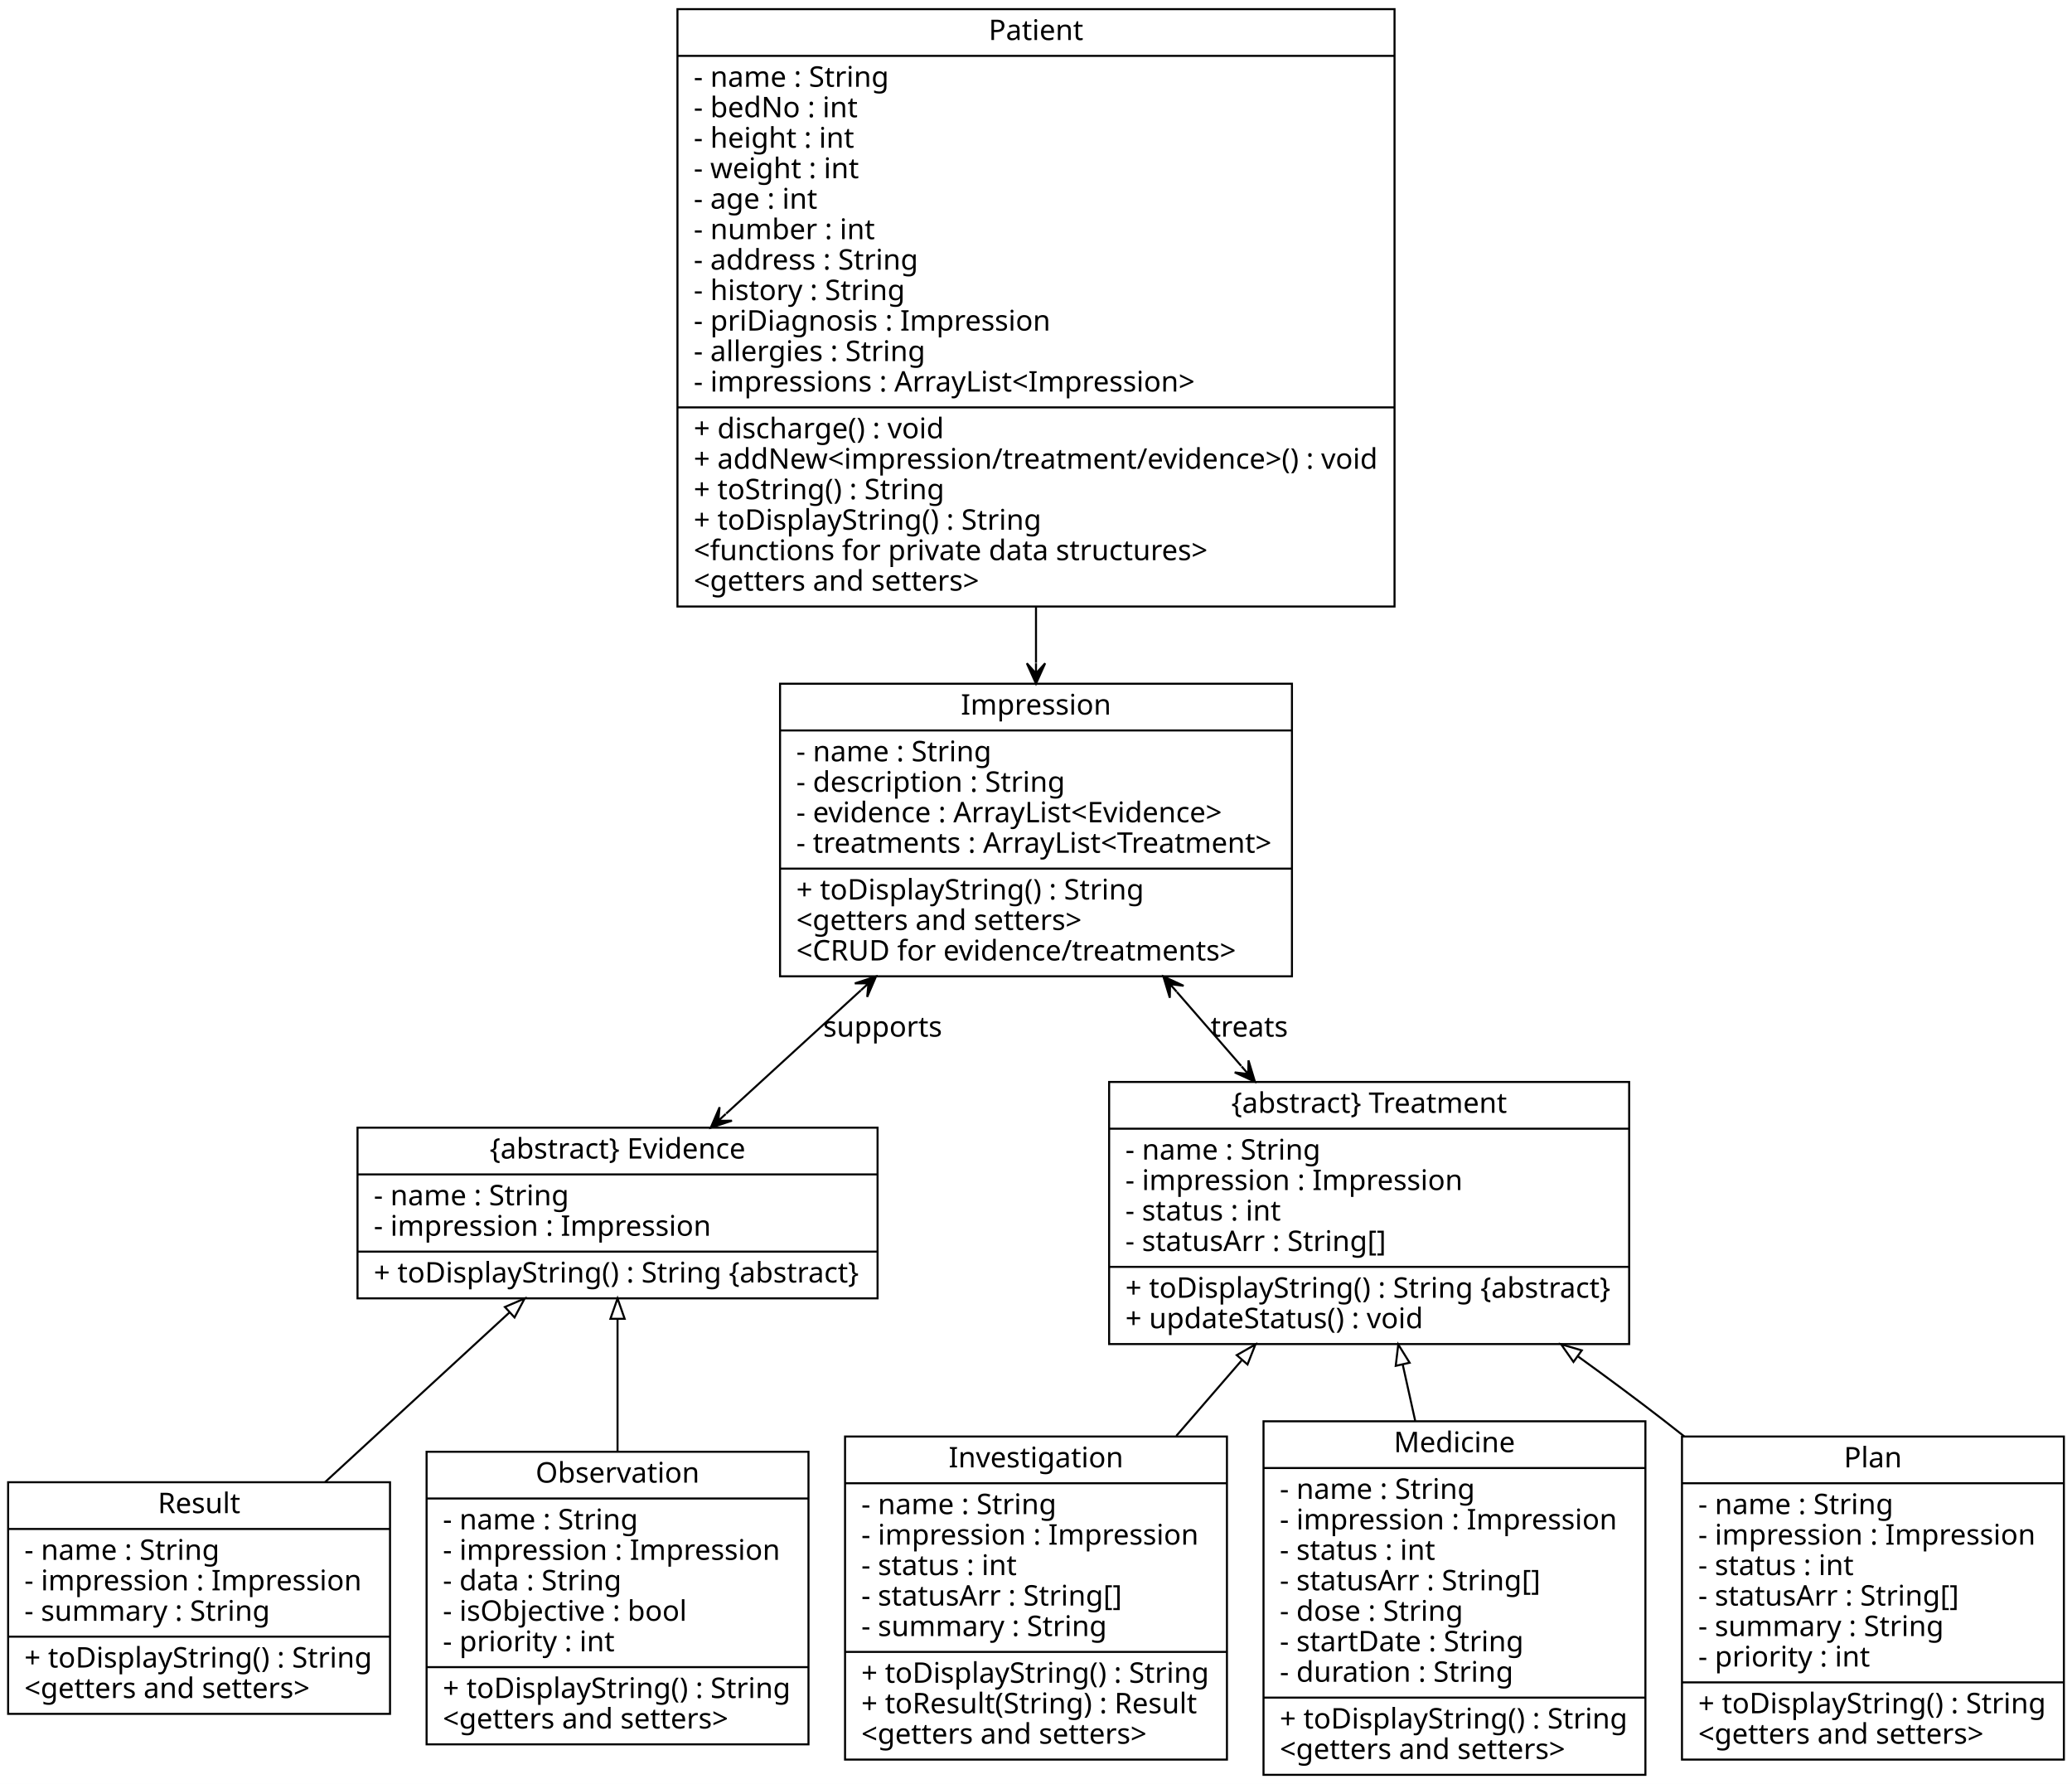
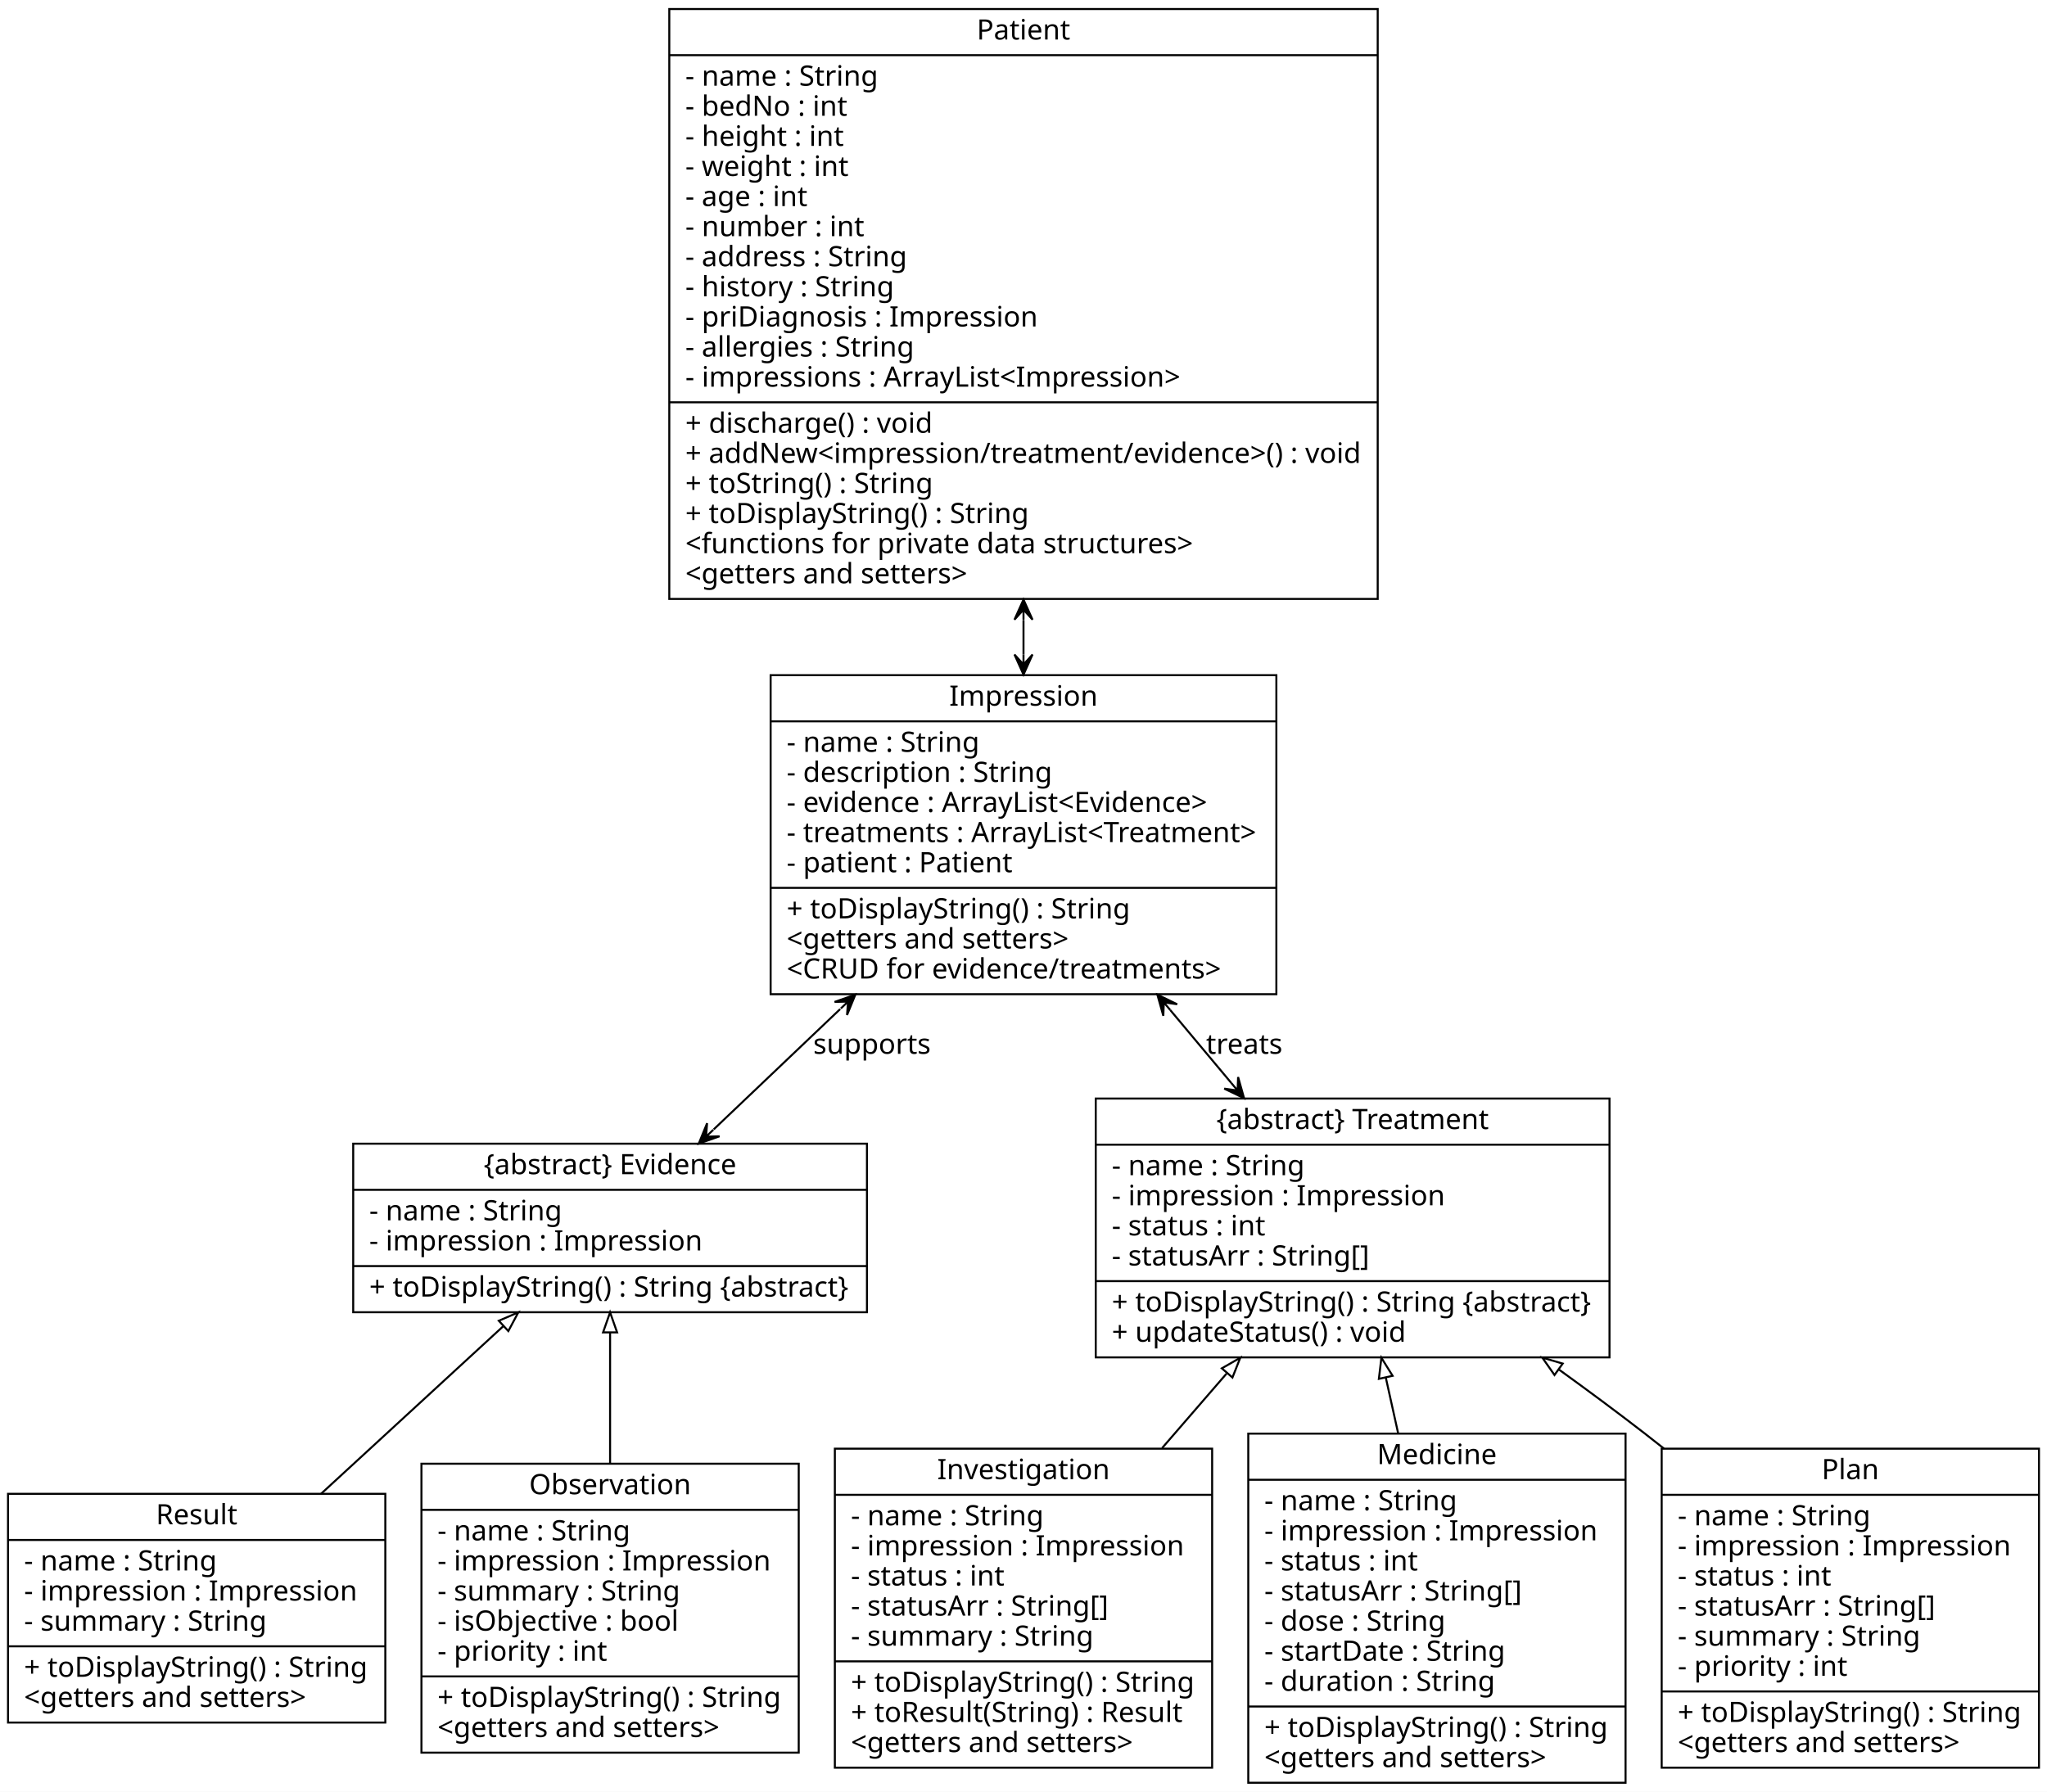
- <svg xmlns="http://www.w3.org/2000/svg" width="1020pt" height="878pt" viewBox="0.00 0.00 1020.00 878.00">
-   <g id="graph0" class="graph" transform="scale(1 1) rotate(0) translate(4 874)">
-     <polygon fill="#ffffff" stroke="transparent" points="-4,4 -4,-874 1016,-874 1016,4 -4,4" />
+ <svg xmlns="http://www.w3.org/2000/svg" width="1020pt" height="893pt" viewBox="0.00 0.00 1020.00 893.00">
+   <g id="graph0" class="graph" transform="scale(1 1) rotate(0) translate(4 889)">
+     <polygon fill="#ffffff" stroke="transparent" points="-4,4 -4,-889 1016,-889 1016,4 -4,4" />
    <g id="node1" class="node">
-       <polygon fill="none" stroke="#000000" points="329.5,-575.5 329.5,-869.5 682.5,-869.5 682.5,-575.5 329.5,-575.5" />
-       <text text-anchor="middle" x="506" y="-854.3" font-family="Times-Roman" font-size="14.00" fill="#000000">Patient</text>
-       <polyline fill="none" stroke="#000000" points="329.5,-846.5 682.5,-846.5 " />
-       <text text-anchor="start" x="337.5" y="-831.3" font-family="Times-Roman" font-size="14.00" fill="#000000">- name : String</text>
-       <text text-anchor="start" x="337.5" y="-816.3" font-family="Times-Roman" font-size="14.00" fill="#000000"> - bedNo : int</text>
-       <text text-anchor="start" x="337.5" y="-801.3" font-family="Times-Roman" font-size="14.00" fill="#000000"> - height : int</text>
-       <text text-anchor="start" x="337.5" y="-786.3" font-family="Times-Roman" font-size="14.00" fill="#000000"> - weight : int</text>
-       <text text-anchor="start" x="337.5" y="-771.3" font-family="Times-Roman" font-size="14.00" fill="#000000"> - age : int</text>
-       <text text-anchor="start" x="337.5" y="-756.3" font-family="Times-Roman" font-size="14.00" fill="#000000"> - number : int</text>
-       <text text-anchor="start" x="337.5" y="-741.3" font-family="Times-Roman" font-size="14.00" fill="#000000"> - address : String</text>
-       <text text-anchor="start" x="337.5" y="-726.3" font-family="Times-Roman" font-size="14.00" fill="#000000"> - history : String</text>
-       <text text-anchor="start" x="337.5" y="-711.3" font-family="Times-Roman" font-size="14.00" fill="#000000"> - priDiagnosis : Impression</text>
-       <text text-anchor="start" x="337.5" y="-696.3" font-family="Times-Roman" font-size="14.00" fill="#000000"> - allergies : String</text>
-       <text text-anchor="start" x="337.5" y="-681.3" font-family="Times-Roman" font-size="14.00" fill="#000000"> - impressions : ArrayList&lt;Impression&gt;</text>
-       <polyline fill="none" stroke="#000000" points="329.5,-673.5 682.5,-673.5 " />
-       <text text-anchor="start" x="337.5" y="-658.3" font-family="Times-Roman" font-size="14.00" fill="#000000">+ discharge() : void</text>
-       <text text-anchor="start" x="337.5" y="-643.3" font-family="Times-Roman" font-size="14.00" fill="#000000"> + addNew&lt;impression/treatment/evidence&gt;() : void</text>
-       <text text-anchor="start" x="337.5" y="-628.3" font-family="Times-Roman" font-size="14.00" fill="#000000"> + toString() : String</text>
-       <text text-anchor="start" x="337.5" y="-613.3" font-family="Times-Roman" font-size="14.00" fill="#000000"> + toDisplayString() : String</text>
-       <text text-anchor="start" x="337.5" y="-598.3" font-family="Times-Roman" font-size="14.00" fill="#000000"> &lt;functions for private data structures&gt;</text>
-       <text text-anchor="start" x="337.5" y="-583.3" font-family="Times-Roman" font-size="14.00" fill="#000000"> &lt;getters and setters&gt;</text>
+       <polygon fill="none" stroke="#000000" points="329.5,-590.5 329.5,-884.5 682.5,-884.5 682.5,-590.5 329.5,-590.5" />
+       <text text-anchor="middle" x="506" y="-869.3" font-family="Times-Roman" font-size="14.00" fill="#000000">Patient</text>
+       <polyline fill="none" stroke="#000000" points="329.5,-861.5 682.5,-861.5 " />
+       <text text-anchor="start" x="337.5" y="-846.3" font-family="Times-Roman" font-size="14.00" fill="#000000">- name : String</text>
+       <text text-anchor="start" x="337.5" y="-831.3" font-family="Times-Roman" font-size="14.00" fill="#000000"> - bedNo : int</text>
+       <text text-anchor="start" x="337.5" y="-816.3" font-family="Times-Roman" font-size="14.00" fill="#000000"> - height : int</text>
+       <text text-anchor="start" x="337.5" y="-801.3" font-family="Times-Roman" font-size="14.00" fill="#000000"> - weight : int</text>
+       <text text-anchor="start" x="337.5" y="-786.3" font-family="Times-Roman" font-size="14.00" fill="#000000"> - age : int</text>
+       <text text-anchor="start" x="337.5" y="-771.3" font-family="Times-Roman" font-size="14.00" fill="#000000"> - number : int</text>
+       <text text-anchor="start" x="337.5" y="-756.3" font-family="Times-Roman" font-size="14.00" fill="#000000"> - address : String</text>
+       <text text-anchor="start" x="337.5" y="-741.3" font-family="Times-Roman" font-size="14.00" fill="#000000"> - history : String</text>
+       <text text-anchor="start" x="337.5" y="-726.3" font-family="Times-Roman" font-size="14.00" fill="#000000"> - priDiagnosis : Impression</text>
+       <text text-anchor="start" x="337.5" y="-711.3" font-family="Times-Roman" font-size="14.00" fill="#000000"> - allergies : String</text>
+       <text text-anchor="start" x="337.5" y="-696.3" font-family="Times-Roman" font-size="14.00" fill="#000000"> - impressions : ArrayList&lt;Impression&gt;</text>
+       <polyline fill="none" stroke="#000000" points="329.5,-688.5 682.5,-688.5 " />
+       <text text-anchor="start" x="337.5" y="-673.3" font-family="Times-Roman" font-size="14.00" fill="#000000">+ discharge() : void</text>
+       <text text-anchor="start" x="337.5" y="-658.3" font-family="Times-Roman" font-size="14.00" fill="#000000"> + addNew&lt;impression/treatment/evidence&gt;() : void</text>
+       <text text-anchor="start" x="337.5" y="-643.3" font-family="Times-Roman" font-size="14.00" fill="#000000"> + toString() : String</text>
+       <text text-anchor="start" x="337.5" y="-628.3" font-family="Times-Roman" font-size="14.00" fill="#000000"> + toDisplayString() : String</text>
+       <text text-anchor="start" x="337.5" y="-613.3" font-family="Times-Roman" font-size="14.00" fill="#000000"> &lt;functions for private data structures&gt;</text>
+       <text text-anchor="start" x="337.5" y="-598.3" font-family="Times-Roman" font-size="14.00" fill="#000000"> &lt;getters and setters&gt;</text>
    </g>
    <g id="node2" class="node">
-       <polygon fill="none" stroke="#000000" points="380,-393.5 380,-537.5 632,-537.5 632,-393.5 380,-393.5" />
-       <text text-anchor="middle" x="506" y="-522.3" font-family="Times-Roman" font-size="14.00" fill="#000000">Impression</text>
-       <polyline fill="none" stroke="#000000" points="380,-514.5 632,-514.5 " />
-       <text text-anchor="start" x="388" y="-499.3" font-family="Times-Roman" font-size="14.00" fill="#000000">- name : String</text>
-       <text text-anchor="start" x="388" y="-484.3" font-family="Times-Roman" font-size="14.00" fill="#000000"> - description : String</text>
-       <text text-anchor="start" x="388" y="-469.3" font-family="Times-Roman" font-size="14.00" fill="#000000"> - evidence : ArrayList&lt;Evidence&gt;</text>
-       <text text-anchor="start" x="388" y="-454.3" font-family="Times-Roman" font-size="14.00" fill="#000000"> - treatments : ArrayList&lt;Treatment&gt;</text>
+       <polygon fill="none" stroke="#000000" points="380,-393.5 380,-552.5 632,-552.5 632,-393.5 380,-393.5" />
+       <text text-anchor="middle" x="506" y="-537.3" font-family="Times-Roman" font-size="14.00" fill="#000000">Impression</text>
+       <polyline fill="none" stroke="#000000" points="380,-529.5 632,-529.5 " />
+       <text text-anchor="start" x="388" y="-514.3" font-family="Times-Roman" font-size="14.00" fill="#000000">- name : String</text>
+       <text text-anchor="start" x="388" y="-499.3" font-family="Times-Roman" font-size="14.00" fill="#000000"> - description : String</text>
+       <text text-anchor="start" x="388" y="-484.3" font-family="Times-Roman" font-size="14.00" fill="#000000"> - evidence : ArrayList&lt;Evidence&gt;</text>
+       <text text-anchor="start" x="388" y="-469.3" font-family="Times-Roman" font-size="14.00" fill="#000000"> - treatments : ArrayList&lt;Treatment&gt;</text>
+       <text text-anchor="start" x="388" y="-454.3" font-family="Times-Roman" font-size="14.00" fill="#000000"> - patient : Patient</text>
      <polyline fill="none" stroke="#000000" points="380,-446.5 632,-446.5 " />
      <text text-anchor="start" x="388" y="-431.3" font-family="Times-Roman" font-size="14.00" fill="#000000">+ toDisplayString() : String</text>
      <text text-anchor="start" x="388" y="-416.3" font-family="Times-Roman" font-size="14.00" fill="#000000"> &lt;getters and setters&gt;</text>
      <text text-anchor="start" x="388" y="-401.3" font-family="Times-Roman" font-size="14.00" fill="#000000"> &lt;CRUD for evidence/treatments&gt;</text>
    </g>
    <g id="edge1" class="edge">
-       <path fill="none" stroke="#000000" d="M506,-575.237C506,-565.886 506,-556.67 506,-547.794" />
-       <polygon fill="#000000" stroke="#000000" points="506,-537.543 510.5,-547.543 506,-542.543 506,-547.543 506,-547.543 506,-547.543 506,-542.543 501.5,-547.543 506,-537.543 506,-537.543" />
+       <path fill="none" stroke="#000000" d="M506,-580.01C506,-574.192 506,-568.442 506,-562.807" />
+       <polygon fill="#000000" stroke="#000000" points="506,-590.169 501.5,-580.169 506,-585.169 506,-580.169 506,-580.169 506,-580.169 506,-585.169 510.5,-580.169 506,-590.169 506,-590.169" />
+       <polygon fill="#000000" stroke="#000000" points="506,-552.799 510.5,-562.799 506,-557.799 506,-562.799 506,-562.799 506,-562.799 506,-557.799 501.5,-562.799 506,-552.799 506,-552.799" />
    </g>
    <g id="node3" class="node">
      <polygon fill="none" stroke="#000000" points="172,-235 172,-319 428,-319 428,-235 172,-235" />
      <text text-anchor="middle" x="300" y="-303.8" font-family="Times-Roman" font-size="14.00" fill="#000000">{abstract} Evidence</text>
      <polyline fill="none" stroke="#000000" points="172,-296 428,-296 " />
      <text text-anchor="start" x="180" y="-280.8" font-family="Times-Roman" font-size="14.00" fill="#000000">- name : String</text>
      <text text-anchor="start" x="180" y="-265.8" font-family="Times-Roman" font-size="14.00" fill="#000000"> - impression : Impression</text>
      <polyline fill="none" stroke="#000000" points="172,-258 428,-258 " />
      <text text-anchor="start" x="180" y="-242.8" font-family="Times-Roman" font-size="14.00" fill="#000000">+ toDisplayString() : String {abstract}</text>
    </g>
    <g id="edge2" class="edge">
-       <path fill="none" stroke="#000000" d="M419.777,-386.602C397.294,-366.029 373.716,-344.454 353.483,-325.939" />
-       <polygon fill="#000000" stroke="#000000" points="427.238,-393.429 416.823,-389.998 423.55,-390.054 419.861,-386.679 419.861,-386.679 419.861,-386.679 423.55,-390.054 422.899,-383.359 427.238,-393.429 427.238,-393.429" />
-       <polygon fill="#000000" stroke="#000000" points="345.901,-319.002 356.316,-322.433 349.59,-322.377 353.279,-325.752 353.279,-325.752 353.279,-325.752 349.59,-322.377 350.241,-329.072 345.901,-319.002 345.901,-319.002" />
+       <path fill="none" stroke="#000000" d="M414.652,-386.086C393.048,-365.531 370.752,-344.317 351.63,-326.124" />
+       <polygon fill="#000000" stroke="#000000" points="422.212,-393.279 411.865,-389.646 418.589,-389.833 414.967,-386.386 414.967,-386.386 414.967,-386.386 418.589,-389.833 418.069,-383.126 422.212,-393.279 422.212,-393.279" />
+       <polygon fill="#000000" stroke="#000000" points="344.192,-319.047 354.539,-322.68 347.815,-322.493 351.437,-325.94 351.437,-325.94 351.437,-325.94 347.815,-322.493 348.335,-329.2 344.192,-319.047 344.192,-319.047" />
      <text text-anchor="middle" x="430.5" y="-363.8" font-family="Times-Roman" font-size="14.00" fill="#000000">supports</text>
    </g>
    <g id="node4" class="node">
      <polygon fill="none" stroke="#000000" points="542,-212.5 542,-341.5 798,-341.5 798,-212.5 542,-212.5" />
      <text text-anchor="middle" x="670" y="-326.3" font-family="Times-Roman" font-size="14.00" fill="#000000">{abstract} Treatment</text>
      <polyline fill="none" stroke="#000000" points="542,-318.5 798,-318.5 " />
      <text text-anchor="start" x="550" y="-303.3" font-family="Times-Roman" font-size="14.00" fill="#000000">- name : String</text>
      <text text-anchor="start" x="550" y="-288.3" font-family="Times-Roman" font-size="14.00" fill="#000000"> - impression : Impression</text>
      <text text-anchor="start" x="550" y="-273.3" font-family="Times-Roman" font-size="14.00" fill="#000000"> - status : int</text>
      <text text-anchor="start" x="550" y="-258.3" font-family="Times-Roman" font-size="14.00" fill="#000000"> - statusArr : String[]</text>
      <polyline fill="none" stroke="#000000" points="542,-250.5 798,-250.5 " />
      <text text-anchor="start" x="550" y="-235.3" font-family="Times-Roman" font-size="14.00" fill="#000000">+ toDisplayString() : String {abstract}</text>
      <text text-anchor="start" x="550" y="-220.3" font-family="Times-Roman" font-size="14.00" fill="#000000"> + updateStatus() : void</text>
    </g>
    <g id="edge3" class="edge">
-       <path fill="none" stroke="#000000" d="M575.359,-385.779C585.872,-373.696 596.668,-361.287 607.034,-349.372" />
-       <polygon fill="#000000" stroke="#000000" points="568.703,-393.429 571.872,-382.931 571.985,-389.657 575.267,-385.885 575.267,-385.885 575.267,-385.885 571.985,-389.657 578.662,-388.839 568.703,-393.429 568.703,-393.429" />
-       <polygon fill="#000000" stroke="#000000" points="613.777,-341.622 610.609,-352.12 610.495,-345.394 607.214,-349.166 607.214,-349.166 607.214,-349.166 610.495,-345.394 603.819,-346.212 613.777,-341.622 613.777,-341.622" />
-       <text text-anchor="middle" x="611" y="-363.8" font-family="Times-Roman" font-size="14.00" fill="#000000">treats</text>
+       <path fill="none" stroke="#000000" d="M579.139,-385.589C589.281,-373.469 599.606,-361.13 609.483,-349.325" />
+       <polygon fill="#000000" stroke="#000000" points="572.705,-393.279 575.671,-382.722 575.914,-389.445 579.122,-385.61 579.122,-385.61 579.122,-385.61 575.914,-389.445 582.574,-388.498 572.705,-393.279 572.705,-393.279" />
+       <polygon fill="#000000" stroke="#000000" points="615.903,-341.653 612.937,-352.21 612.694,-345.488 609.485,-349.322 609.485,-349.322 609.485,-349.322 612.694,-345.488 606.034,-346.435 615.903,-341.653 615.903,-341.653" />
+       <text text-anchor="middle" x="616" y="-363.8" font-family="Times-Roman" font-size="14.00" fill="#000000">treats</text>
    </g>
    <g id="node5" class="node">
      <polygon fill="none" stroke="#000000" points="0,-30.5 0,-144.5 188,-144.5 188,-30.5 0,-30.5" />
      <text text-anchor="middle" x="94" y="-129.3" font-family="Times-Roman" font-size="14.00" fill="#000000">Result</text>
      <polyline fill="none" stroke="#000000" points="0,-121.5 188,-121.5 " />
      <text text-anchor="start" x="8" y="-106.3" font-family="Times-Roman" font-size="14.00" fill="#000000">- name : String</text>
      <text text-anchor="start" x="8" y="-91.3" font-family="Times-Roman" font-size="14.00" fill="#000000"> - impression : Impression</text>
      <text text-anchor="start" x="8" y="-76.3" font-family="Times-Roman" font-size="14.00" fill="#000000"> - summary : String</text>
      <polyline fill="none" stroke="#000000" points="0,-68.5 188,-68.5 " />
      <text text-anchor="start" x="8" y="-53.3" font-family="Times-Roman" font-size="14.00" fill="#000000">+ toDisplayString() : String</text>
      <text text-anchor="start" x="8" y="-38.3" font-family="Times-Roman" font-size="14.00" fill="#000000"> &lt;getters and setters&gt;</text>
    </g>
    <g id="edge8" class="edge">
      <path fill="none" stroke="#000000" d="M246.639,-227.913C218.916,-202.41 184.886,-171.106 155.999,-144.533" />
      <polygon fill="none" stroke="#000000" points="244.553,-230.75 254.282,-234.944 249.292,-225.598 244.553,-230.75" />
    </g>
    <g id="node6" class="node">
      <polygon fill="none" stroke="#000000" points="206,-15.5 206,-159.5 394,-159.5 394,-15.5 206,-15.5" />
      <text text-anchor="middle" x="300" y="-144.3" font-family="Times-Roman" font-size="14.00" fill="#000000">Observation</text>
      <polyline fill="none" stroke="#000000" points="206,-136.5 394,-136.5 " />
      <text text-anchor="start" x="214" y="-121.3" font-family="Times-Roman" font-size="14.00" fill="#000000">- name : String</text>
      <text text-anchor="start" x="214" y="-106.3" font-family="Times-Roman" font-size="14.00" fill="#000000"> - impression : Impression</text>
-       <text text-anchor="start" x="214" y="-91.3" font-family="Times-Roman" font-size="14.00" fill="#000000"> - data : String</text>
+       <text text-anchor="start" x="214" y="-91.3" font-family="Times-Roman" font-size="14.00" fill="#000000"> - summary : String</text>
      <text text-anchor="start" x="214" y="-76.3" font-family="Times-Roman" font-size="14.00" fill="#000000"> - isObjective : bool</text>
      <text text-anchor="start" x="214" y="-61.3" font-family="Times-Roman" font-size="14.00" fill="#000000"> - priority : int</text>
      <polyline fill="none" stroke="#000000" points="206,-53.5 394,-53.5 " />
      <text text-anchor="start" x="214" y="-38.3" font-family="Times-Roman" font-size="14.00" fill="#000000">+ toDisplayString() : String</text>
      <text text-anchor="start" x="214" y="-23.3" font-family="Times-Roman" font-size="14.00" fill="#000000"> &lt;getters and setters&gt;</text>
    </g>
    <g id="edge7" class="edge">
      <path fill="none" stroke="#000000" d="M300,-224.741C300,-204.618 300,-181.271 300,-159.602" />
      <polygon fill="none" stroke="#000000" points="296.5,-224.944 300,-234.944 303.5,-224.944 296.5,-224.944" />
    </g>
    <g id="node7" class="node">
      <polygon fill="none" stroke="#000000" points="412,-8 412,-167 600,-167 600,-8 412,-8" />
      <text text-anchor="middle" x="506" y="-151.8" font-family="Times-Roman" font-size="14.00" fill="#000000">Investigation</text>
      <polyline fill="none" stroke="#000000" points="412,-144 600,-144 " />
      <text text-anchor="start" x="420" y="-128.8" font-family="Times-Roman" font-size="14.00" fill="#000000">- name : String</text>
      <text text-anchor="start" x="420" y="-113.8" font-family="Times-Roman" font-size="14.00" fill="#000000"> - impression : Impression</text>
      <text text-anchor="start" x="420" y="-98.8" font-family="Times-Roman" font-size="14.00" fill="#000000"> - status : int</text>
      <text text-anchor="start" x="420" y="-83.8" font-family="Times-Roman" font-size="14.00" fill="#000000"> - statusArr : String[]</text>
      <text text-anchor="start" x="420" y="-68.8" font-family="Times-Roman" font-size="14.00" fill="#000000"> - summary : String</text>
      <polyline fill="none" stroke="#000000" points="412,-61 600,-61 " />
      <text text-anchor="start" x="420" y="-45.8" font-family="Times-Roman" font-size="14.00" fill="#000000">+ toDisplayString() : String</text>
      <text text-anchor="start" x="420" y="-30.8" font-family="Times-Roman" font-size="14.00" fill="#000000"> + toResult(String) : Result</text>
      <text text-anchor="start" x="420" y="-15.8" font-family="Times-Roman" font-size="14.00" fill="#000000"> &lt;getters and setters&gt;</text>
    </g>
    <g id="edge4" class="edge">
      <path fill="none" stroke="#000000" d="M607.187,-204.42C596.68,-192.28 585.728,-179.625 575.074,-167.315" />
      <polygon fill="none" stroke="#000000" points="604.829,-207.044 614.019,-212.315 610.122,-202.463 604.829,-207.044" />
    </g>
    <g id="node8" class="node">
      <polygon fill="none" stroke="#000000" points="618,-.5 618,-174.5 806,-174.5 806,-.5 618,-.5" />
      <text text-anchor="middle" x="712" y="-159.3" font-family="Times-Roman" font-size="14.00" fill="#000000">Medicine</text>
      <polyline fill="none" stroke="#000000" points="618,-151.5 806,-151.5 " />
      <text text-anchor="start" x="626" y="-136.3" font-family="Times-Roman" font-size="14.00" fill="#000000">- name : String</text>
      <text text-anchor="start" x="626" y="-121.3" font-family="Times-Roman" font-size="14.00" fill="#000000"> - impression : Impression</text>
      <text text-anchor="start" x="626" y="-106.3" font-family="Times-Roman" font-size="14.00" fill="#000000"> - status : int</text>
      <text text-anchor="start" x="626" y="-91.3" font-family="Times-Roman" font-size="14.00" fill="#000000"> - statusArr : String[]</text>
      <text text-anchor="start" x="626" y="-76.3" font-family="Times-Roman" font-size="14.00" fill="#000000"> - dose : String</text>
      <text text-anchor="start" x="626" y="-61.3" font-family="Times-Roman" font-size="14.00" fill="#000000"> - startDate : String</text>
      <text text-anchor="start" x="626" y="-46.3" font-family="Times-Roman" font-size="14.00" fill="#000000"> - duration : String</text>
      <polyline fill="none" stroke="#000000" points="618,-38.5 806,-38.5 " />
      <text text-anchor="start" x="626" y="-23.3" font-family="Times-Roman" font-size="14.00" fill="#000000">+ toDisplayString() : String</text>
      <text text-anchor="start" x="626" y="-8.3" font-family="Times-Roman" font-size="14.00" fill="#000000"> &lt;getters and setters&gt;</text>
    </g>
    <g id="edge6" class="edge">
      <path fill="none" stroke="#000000" d="M686.507,-202.522C688.532,-193.387 690.615,-183.987 692.677,-174.685" />
      <polygon fill="none" stroke="#000000" points="683.083,-201.794 684.337,-212.315 689.918,-203.309 683.083,-201.794" />
    </g>
    <g id="node9" class="node">
      <polygon fill="none" stroke="#000000" points="824,-8 824,-167 1012,-167 1012,-8 824,-8" />
      <text text-anchor="middle" x="918" y="-151.8" font-family="Times-Roman" font-size="14.00" fill="#000000">Plan</text>
      <polyline fill="none" stroke="#000000" points="824,-144 1012,-144 " />
      <text text-anchor="start" x="832" y="-128.8" font-family="Times-Roman" font-size="14.00" fill="#000000">- name : String</text>
      <text text-anchor="start" x="832" y="-113.8" font-family="Times-Roman" font-size="14.00" fill="#000000"> - impression : Impression</text>
      <text text-anchor="start" x="832" y="-98.8" font-family="Times-Roman" font-size="14.00" fill="#000000"> - status : int</text>
      <text text-anchor="start" x="832" y="-83.8" font-family="Times-Roman" font-size="14.00" fill="#000000"> - statusArr : String[]</text>
      <text text-anchor="start" x="832" y="-68.8" font-family="Times-Roman" font-size="14.00" fill="#000000"> - summary : String</text>
      <text text-anchor="start" x="832" y="-53.8" font-family="Times-Roman" font-size="14.00" fill="#000000"> - priority : int</text>
      <polyline fill="none" stroke="#000000" points="824,-46 1012,-46 " />
      <text text-anchor="start" x="832" y="-30.8" font-family="Times-Roman" font-size="14.00" fill="#000000">+ toDisplayString() : String</text>
      <text text-anchor="start" x="832" y="-15.8" font-family="Times-Roman" font-size="14.00" fill="#000000"> &lt;getters and setters&gt;</text>
    </g>
    <g id="edge5" class="edge">
      <path fill="none" stroke="#000000" d="M772.905,-206.358C787.195,-196.044 801.571,-185.393 815,-175 818.34,-172.415 821.72,-169.761 825.117,-167.061" />
      <polygon fill="none" stroke="#000000" points="770.59,-203.712 764.509,-212.388 774.673,-209.398 770.59,-203.712" />
    </g>
  </g>
</svg>
